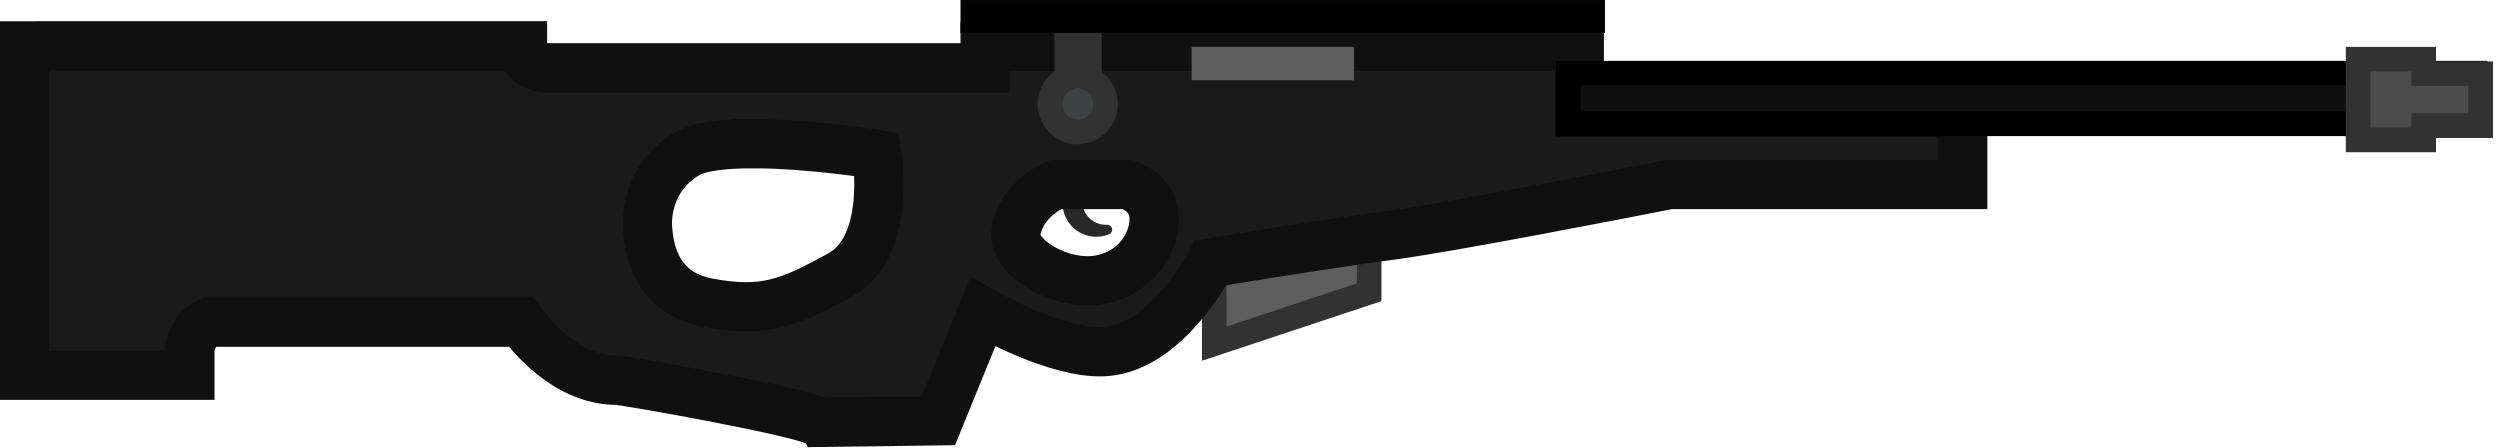
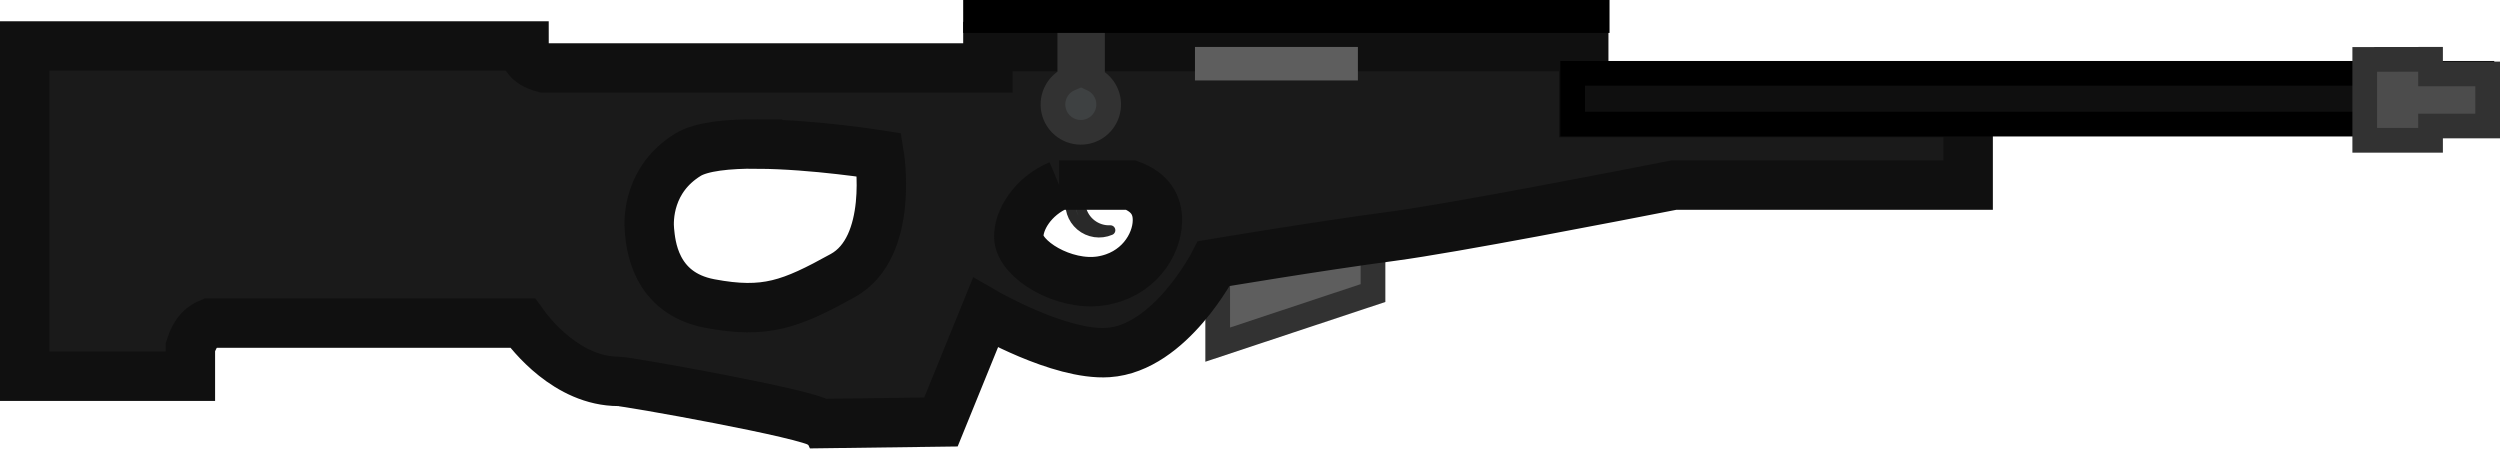
- <svg xmlns="http://www.w3.org/2000/svg" width="191.811" height="34.305" viewBox="0 0 50.75 9.076" xml:space="preserve">
-   <path style="fill:#5e5e5e;fill-opacity:1;stroke:#323232;stroke-width:2.058;stroke-linecap:butt;stroke-linejoin:miter;stroke-dasharray:none;stroke-opacity:1" d="M101.312 123.49v6.743l12.937-4.296v-5.088z" transform="matrix(.243 0 0 .243 .031 -24.67)" />
-   <path style="fill:#3e4142;fill-opacity:1;stroke:#292929;stroke-width:.2;stroke-linecap:square;stroke-linejoin:round;stroke-miterlimit:0;stroke-dasharray:none" d="M21.617 2.819a.582.582 0 1 0 .36 1.103.582.582 0 0 1-.248-1.12.566.566 0 0 0-.112.017z" transform="translate(.5 .74)" />
-   <path style="fill:#1a1a1a;stroke:#101010;stroke-width:4.115;stroke-linecap:square;stroke-dasharray:none;stroke-opacity:1" d="M1.929 105.353v27.517h13.806v-2.437c.44-1.355 1.034-1.745 1.625-1.995h26.058c.657.922 3.713 4.855 8.004 4.853.668 0 16.062 2.734 16.803 3.515l10.04-.132 3.707-9.1s6.194 3.581 10.212 3.32c5.18-.336 8.815-7.411 8.815-7.411s8.647-1.453 14.88-2.282c5.045-.671 18.514-3.292 23.466-4.266h24.492V110.9h-32.031v-5.499H82.167v1.786H45.21c-1.567-.417-1.69-1.169-1.69-1.835H8.998Zm61.06 8.17c4.676.028 10.132.896 10.132.896s1.26 7.683-3.044 10.061c-4.303 2.378-6.421 3.21-11.075 2.333-4.654-.877-4.912-5.04-5.02-6.048-.106-1.007-.071-4.332 3.2-6.346 1.124-.692 3.358-.91 5.807-.895zm25.101 3.412h5.98c1.613.595 2.244 1.67 2.214 3.005-.045 2.001-1.62 4.505-4.7 4.978-3.079.473-6.785-1.759-6.848-3.636-.046-1.384 1.127-3.412 3.354-4.347z" transform="matrix(.243 0 0 .243 .031 -24.67)" />
-   <path style="fill:#0f0f0f;fill-opacity:1;stroke:#000;stroke-width:2.058;stroke-linecap:square;stroke-dasharray:none;stroke-opacity:1" d="M130.884 107.635h75.742v4.227h-75.742z" transform="matrix(.243 0 0 .243 .031 -24.67)" />
-   <path style="fill:#4c4c4c;fill-opacity:1;stroke:#323232;stroke-width:2.058;stroke-linecap:square;stroke-dasharray:none;stroke-opacity:1" d="M196.869 106.468v6.742h5.476v-1.193h4.761v-4.334h-4.761v-1.215z" transform="matrix(.243 0 0 .243 .031 -24.67)" />
-   <path style="fill:#3e4142;fill-opacity:1;stroke:#323232;stroke-width:2.058;stroke-linecap:square;stroke-dasharray:none;stroke-opacity:1" d="M88.99 103.33v4.766a2.32 2.32 0 1 0 1.89.022v-4.788z" transform="matrix(.243 0 0 .243 .031 -24.67)" />
-   <path style="fill:#5e5e5e;fill-opacity:1;stroke:none;stroke-width:.065;stroke-linecap:square" d="M99.418 105.435h13.568v2.794H99.418z" transform="matrix(.243 0 0 .243 .031 -24.67)" />
-   <path style="fill:#000;fill-opacity:1;stroke:none;stroke-width:.024;stroke-linecap:square" d="M80.112 101.523h53.84v2.747h-53.84z" transform="matrix(.243 0 0 .243 .031 -24.67)" />
+ <svg xmlns="http://www.w3.org/2000/svg" width="95.637" height="17.153" viewBox="0 0 25.304 4.538" xml:space="preserve" version="1.1" id="svg8">
+   <defs id="defs8" />
+   <path style="fill:#5e5e5e;fill-opacity:1;stroke:#323232;stroke-width:0.25;stroke-linecap:butt;stroke-linejoin:miter;stroke-dasharray:none;stroke-opacity:1" d="m 12.325,2.669 v 0.819 l 1.572,-0.522 v -0.618 z" id="path1" />
+   <path style="fill:#3e4142;fill-opacity:1;stroke:#292929;stroke-width:0.1;stroke-linecap:square;stroke-linejoin:round;stroke-miterlimit:0;stroke-dasharray:none" d="m 11.059,1.779 a 0.291,0.291 0 1 0 0.18,0.551 0.291,0.291 0 0 1 -0.124,-0.56 0.283,0.283 0 0 0 -0.056,0.009 z" id="path2" />
+   <path style="fill:#1a1a1a;stroke:#101010;stroke-width:0.5;stroke-linecap:square;stroke-dasharray:none;stroke-opacity:1" d="M 0.25,0.465 V 3.808 h 1.677 V 3.512 c 0.053,-0.165 0.126,-0.212 0.197,-0.242 h 3.166 c 0.08,0.112 0.451,0.59 0.972,0.59 0.081,0 1.952,0.332 2.042,0.427 l 1.22,-0.016 0.45,-1.106 c 0,0 0.753,0.435 1.241,0.403 0.629,-0.041 1.071,-0.9 1.071,-0.9 0,0 1.051,-0.177 1.808,-0.277 0.613,-0.082 2.249,-0.4 2.851,-0.518 h 2.976 V 1.139 H 16.03 V 0.471 H 9.999 v 0.217 h -4.49 c -0.19,-0.051 -0.205,-0.142 -0.205,-0.223 h -4.194 z m 7.419,0.993 c 0.568,0.003 1.231,0.109 1.231,0.109 0,0 0.153,0.933 -0.37,1.222 -0.523,0.289 -0.78,0.39 -1.346,0.283 -0.565,-0.107 -0.597,-0.612 -0.61,-0.735 -0.013,-0.122 -0.009,-0.526 0.389,-0.771 0.137,-0.084 0.408,-0.111 0.706,-0.109 z m 3.05,0.415 h 0.727 c 0.196,0.072 0.273,0.203 0.269,0.365 -0.005,0.243 -0.197,0.547 -0.571,0.605 -0.374,0.057 -0.824,-0.214 -0.832,-0.442 -0.006,-0.168 0.137,-0.415 0.408,-0.528 z" id="path3" />
+   <path style="fill:#0f0f0f;fill-opacity:1;stroke:#000000;stroke-width:0.25;stroke-linecap:square;stroke-dasharray:none;stroke-opacity:1" d="m 15.918,0.742 h 9.203 V 1.256 h -9.203 z" id="path4" />
+   <path style="fill:#4c4c4c;fill-opacity:1;stroke:#323232;stroke-width:0.25;stroke-linecap:square;stroke-dasharray:none;stroke-opacity:1" d="M 23.935,0.601 V 1.42 H 24.601 V 1.275 h 0.578 V 0.748 H 24.601 v -0.148 z" id="path5" />
+   <path style="fill:#3e4142;fill-opacity:1;stroke:#323232;stroke-width:0.25;stroke-linecap:square;stroke-dasharray:none;stroke-opacity:1" d="m 10.828,0.219 v 0.579 a 0.282,0.282 0 1 0 0.23,0.003 v -0.582 z" id="path6" />
+   <path style="fill:#5e5e5e;fill-opacity:1;stroke:none;stroke-width:0.008;stroke-linecap:square" d="m 12.095,0.475 h 1.649 v 0.339 H 12.095 Z" id="path7" />
+   <path style="fill:#000000;fill-opacity:1;stroke:none;stroke-width:0.003;stroke-linecap:square" d="M 9.749,-2.6611452e-4 H 16.291 V 0.333 H 9.749 Z" id="path8" />
</svg>
